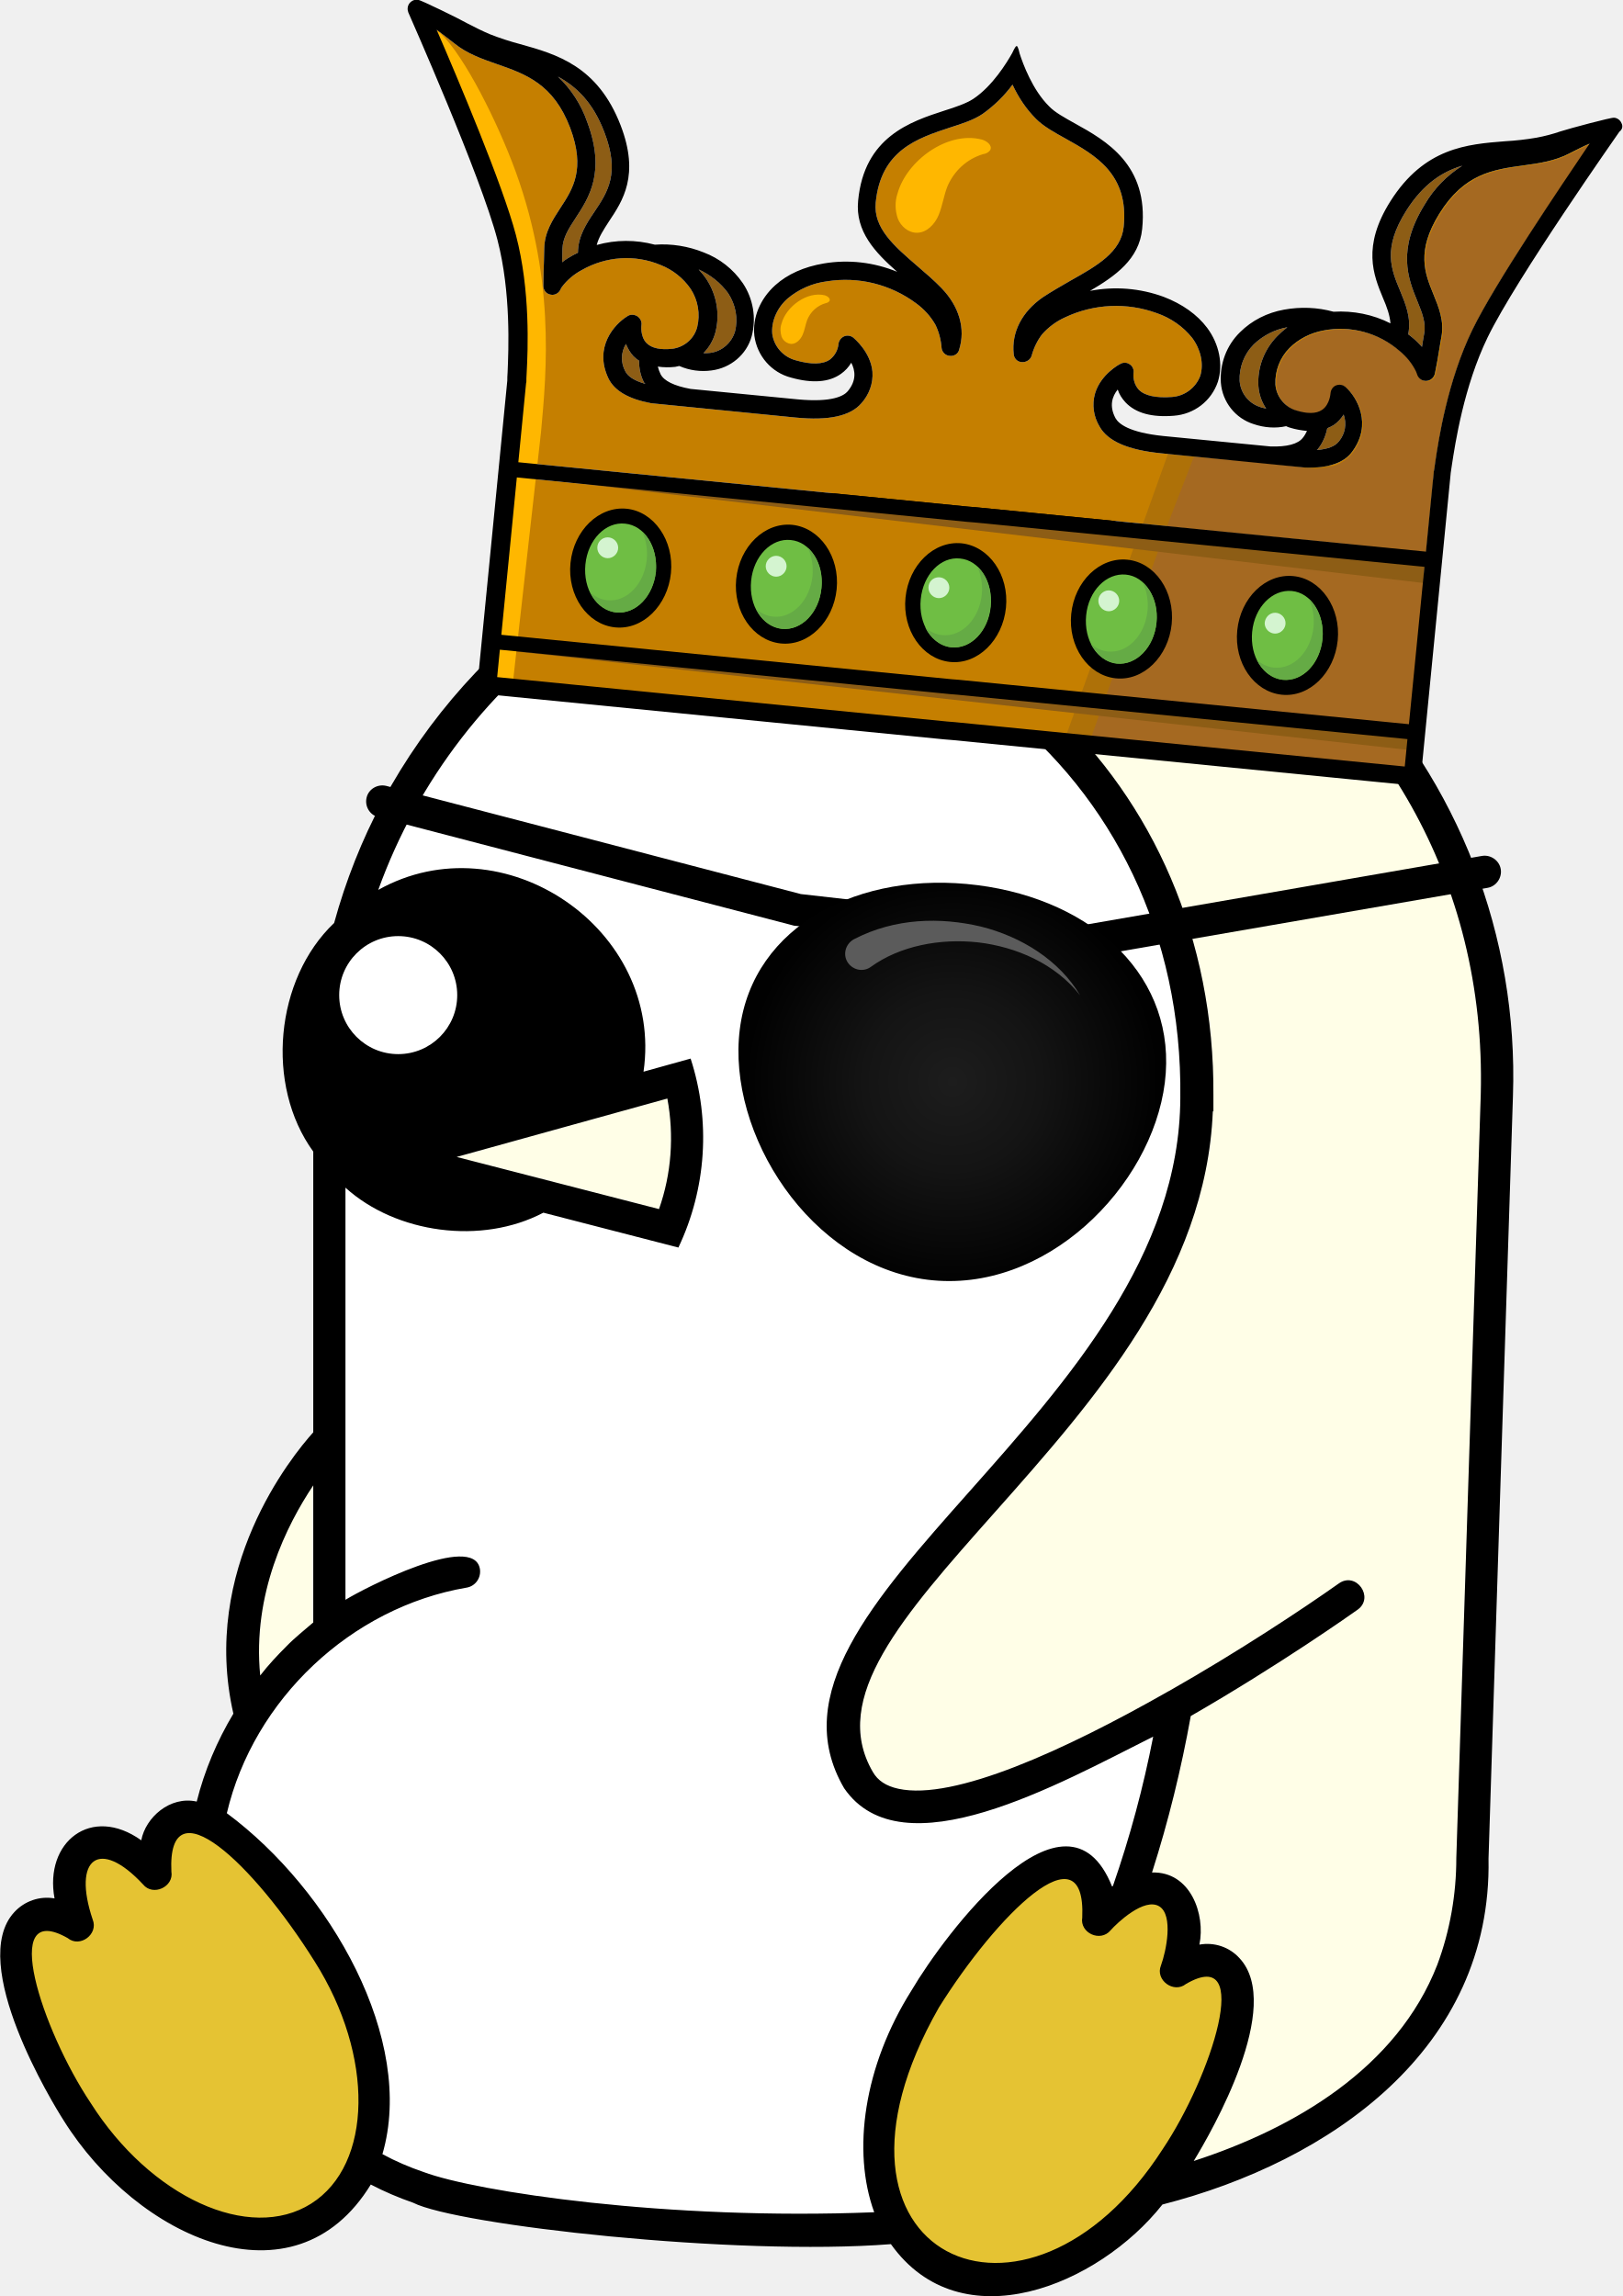
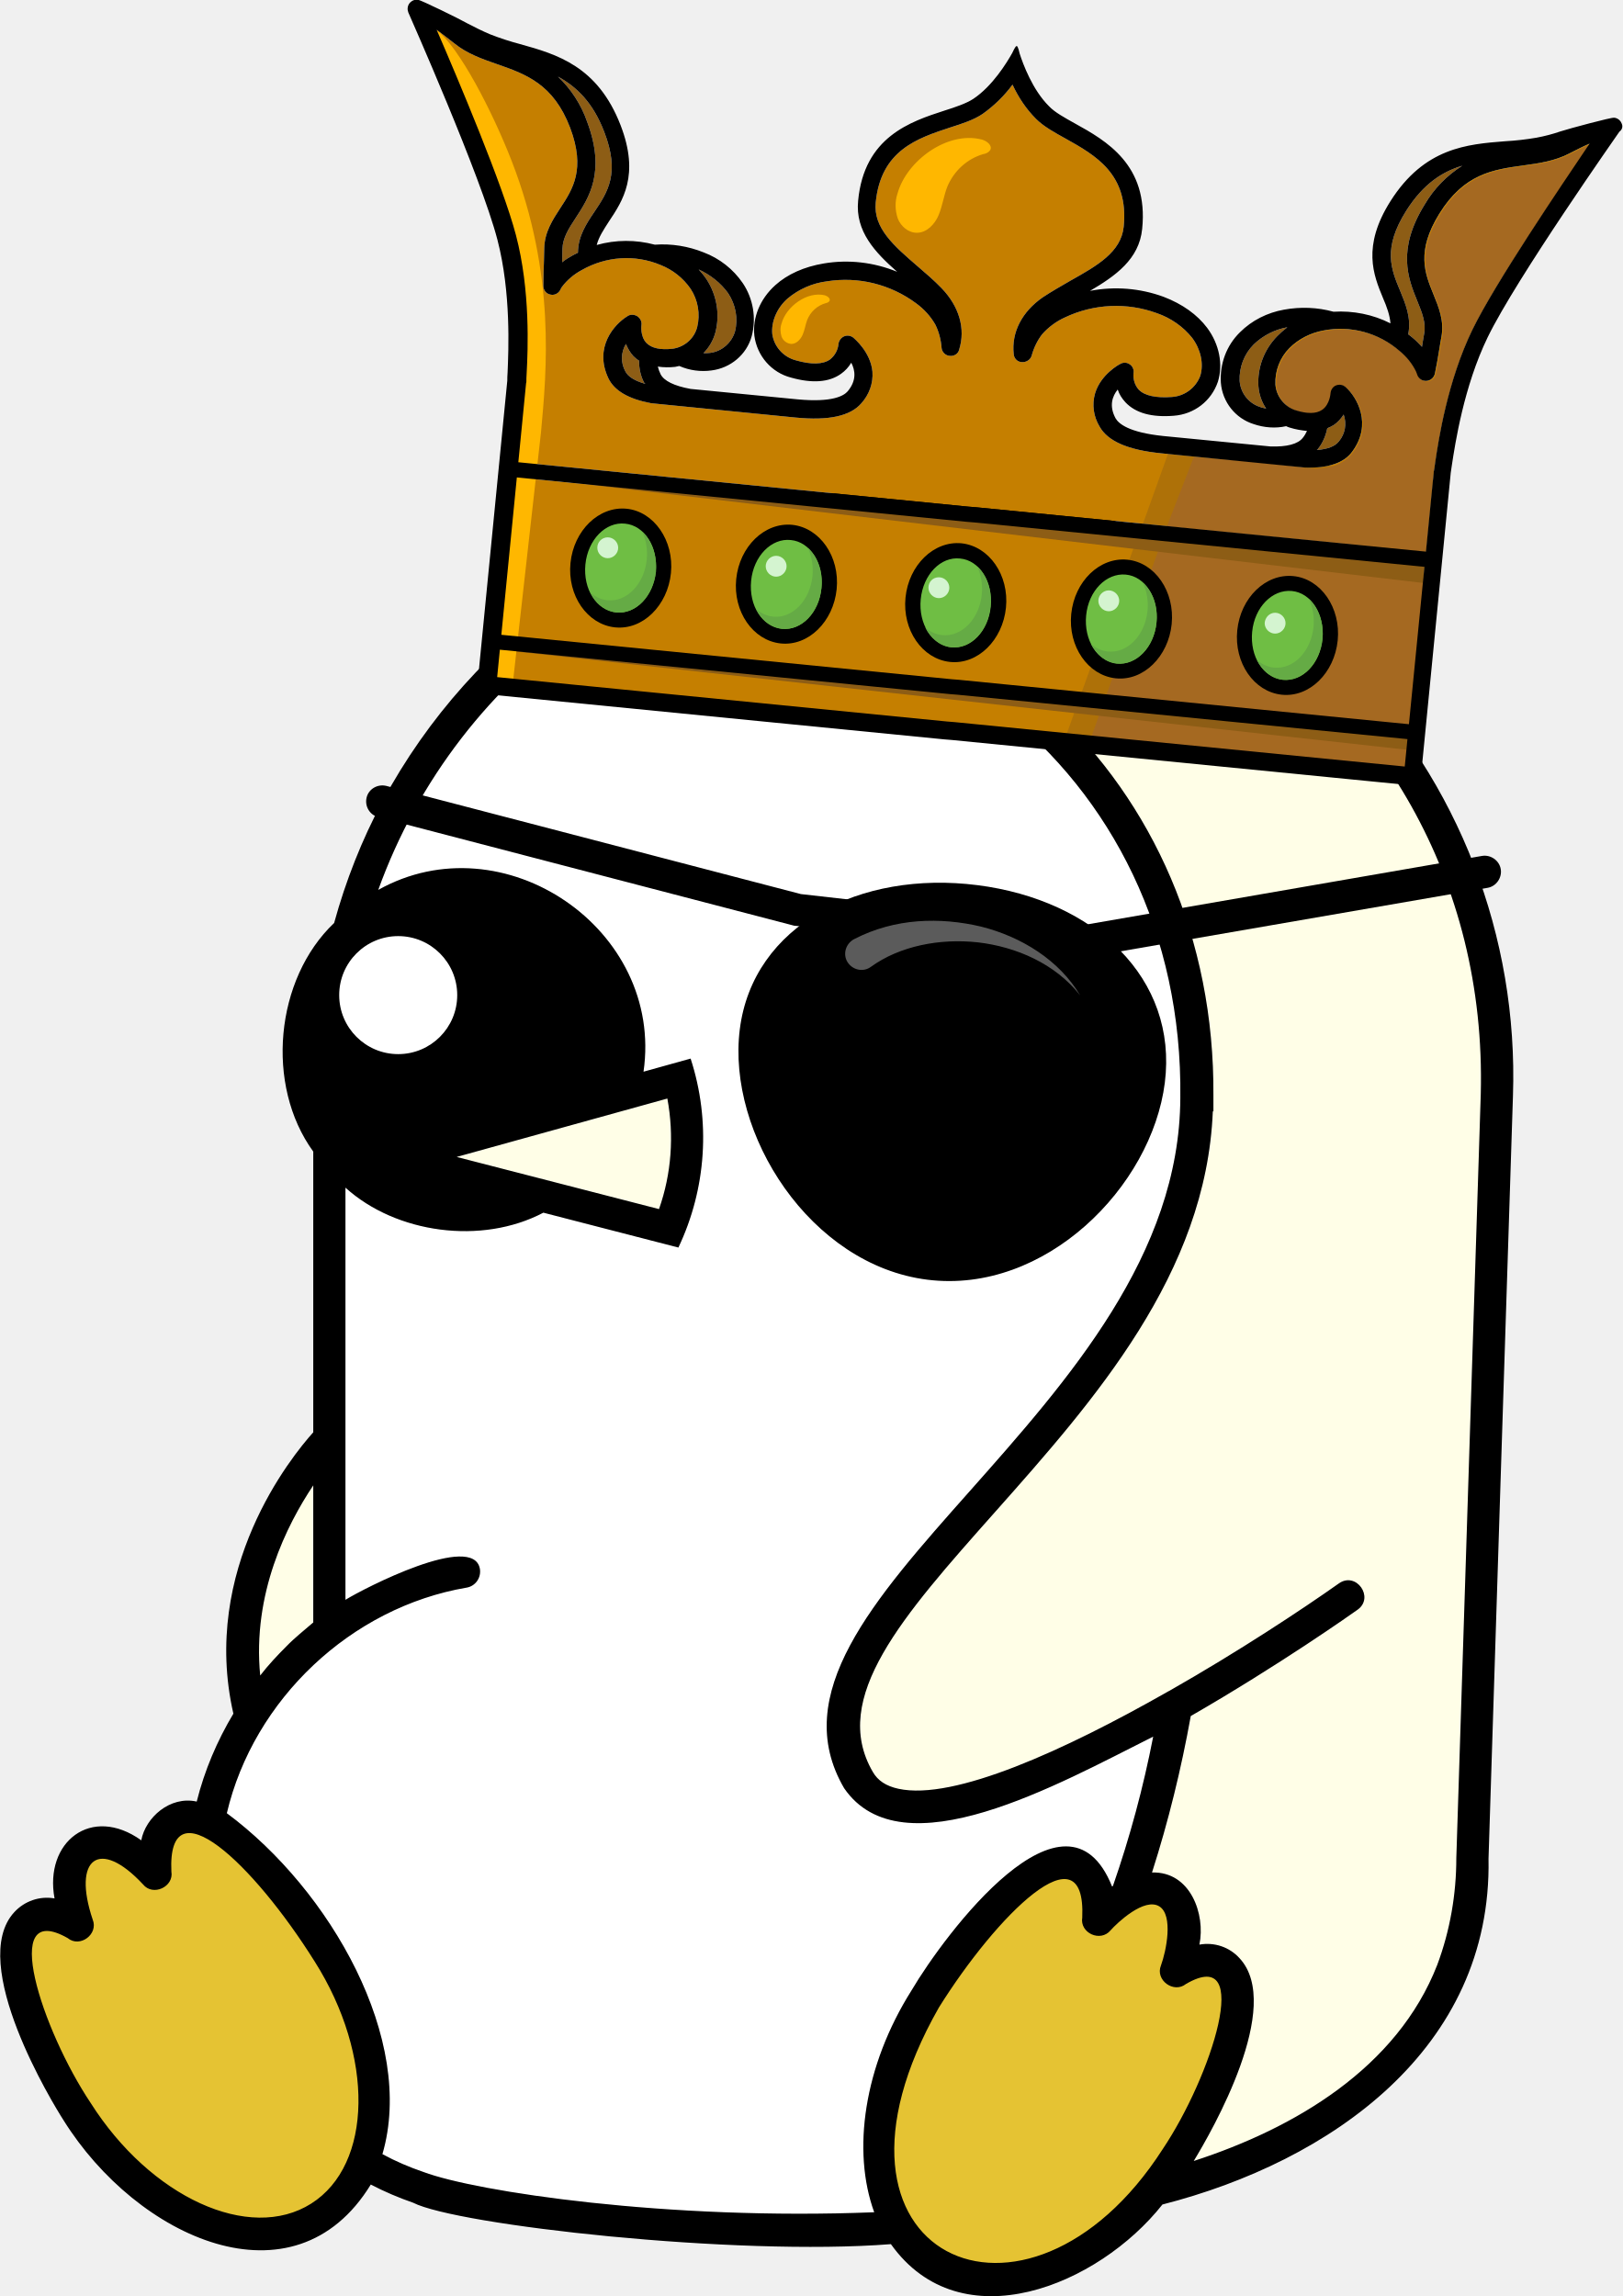
<svg xmlns="http://www.w3.org/2000/svg" version="1.1" id="CrownPatch" x="0px" y="0px" viewBox="0 0 544.3 770.4" style="enable-background:new 0 0 544.3 770.4;" xml:space="preserve">
  <style type="text/css">
	.penguin-st0{fill:#FFFEE7;}
	.penguin-st1{fill:#E5C333;}
	.penguin-st2{fill:#FFFFFF;}
	.penguin-st3{display:none;fill:#FFFFFF;}
	.penguin-st4{fill:#C57F00;}
	.penguin-st5{opacity:0.4;fill:#8D5D15;enable-background:new    ;}
	.penguin-st6{fill:#A56921;}
	.penguin-st7{fill:#8D5D15;}
	.penguin-st8{fill:#FFB700;}
	.penguin-st9{fill:#6FBE44;}
	.penguin-st10{fill:#65AB45;}
	.penguin-st11{fill:#D4F4D0;}
- 	.penguin-st12{fill:url(#SVGID_1_penguin);}
+ 	.penguin-st12{fill="url(#SVGID_1_penguin)";}
	.penguin-st13{fill:#5B5B5B;}
</style>
  <g id="Color_body">
    <g id="Color_body-2">
      <path class="penguin-st0" d="M496.8,367.2c-8.2,256-8.2,256.1-8.2,256.2c0,12.2-2.1,24.4-6.4,35.9c-13.5,34.6-47.8,54.8-81.7,65.8    c6.2-10.2,30.2-52,15.4-68c-3.4-3.8-8.5-5.5-13.5-4.6c2.1-10.2-3-24.6-15.9-24.2c5.5-17.2,9.8-34.7,13-52.5    c29.7-17.1,53.9-34.2,56-35.7c5.7-4.1-0.5-12.9-6.3-8.8c-12.3,8.7-33.6,22.8-56.8,36c-0.4,0.2-0.8,0.4-1.1,0.6    c-33.8,19.2-71.2,36.4-89.9,32.3c-4.1-0.9-6.9-2.7-8.6-5.7c-14.4-24.8,10-52.2,40.9-87c33.4-37.6,71-80.1,73.2-134.6h0.2    c0-0.4,0-5,0-5.2c0.8-105.9-83.4-182.5-185.4-174.3C350.1,133.4,500.6,222.2,496.8,367.2z" />
    </g>
    <g id="Color_body-3">
      <path class="penguin-st0" d="M105.1,498.4v46c-3,2.6-6.3,5.2-9,8c-3.1,3.1-6.1,6.3-8.8,9.8C84.6,534.8,96.2,511.7,105.1,498.4z" />
    </g>
    <g id="Color_body-4">
      <path class="penguin-st0" d="M153.2,388.2l70.7-19.6c2.3,12.4,1.4,25.2-2.8,37.1L153.2,388.2z" />
    </g>
  </g>
  <g id="Shape">
    <polygon class="penguin-st1" points="368.6,639 363.1,626.9 355,625.3 342.5,636.3 328,646.6 313.7,665.6 302.6,685.4 295.3,712.9    297.2,736.9 308,755.4 318.6,762.3 340.1,765 367.6,755.6 393.6,725.6 409.5,695.1 415.1,670.1 409,658.6 396.3,660.2 396.1,640.7    386.2,633.7 373.6,636.3  " />
    <polygon class="penguin-st1" points="52,628.7 40.4,619.7 31.6,618.4 24.4,625.1 24.4,636.3 21.1,643.2 8.7,645.2 5.4,650.9 5.4,663.5    25.8,708.4 43.9,730 65.5,748 87.2,749.4 107.2,743.9 121.9,725.6 125.6,695.1 118,670.1 101.5,642.4 87.3,625.1 73.9,613.4    61.1,609.8 52.5,619.2  " />
    <path class="penguin-st2" d="M293.3,742.3c-69.4,2.8-133.6-6.9-151.2-13.5c-4.7-1.6-9.4-3.6-13.8-6c11.2-38.3-17.4-88.6-52.2-114.4   c9-38.2,41.7-69.1,80.5-75.7c2.9-0.5,4.9-3.3,4.4-6.3c0,0,0,0,0,0c-2.2-12.3-38.6,6.4-45.1,10.4V398.5c17,15.4,45.7,19.3,66.4,8.4   l45.3,11.7c9.4-19.8,10.9-42.5,4.1-63.4l-15.8,4.4c6.9-47.9-47.1-84.5-89-61c13.3-36.9,37.8-68.6,70.1-90.8   c103.6-22.8,200.4,49.9,199,160.6c-0.2,52.6-37.7,94.8-70.7,132c-32.4,36.5-60.5,68.1-42.1,99.6c19.4,28.3,72-1.4,103.7-17.3   c-3.3,17-7.8,33.7-13.5,50.1c-0.1,0.1-0.2,0.1-0.3,0.2c-15.4-38.5-56.1,15.9-67.3,34.9C289.8,693.3,285.8,721.7,293.3,742.3z" />
    <circle class="penguin-st3" cx="288" cy="328.1" r="19.1" />
    <path d="M362.7,321.5l-96.3-10.9l-139.5-36.4c-2.9-0.8-4.6-3.7-3.9-6.6s3.7-4.6,6.6-3.9L268.7,300l93.6,10.6l134.9-23.4   c2.9-0.5,5.8,1.5,6.3,4.4c0.5,2.9-1.5,5.8-4.4,6.3l0,0L362.7,321.5z" />
    <path d="M452.1,224.2c-65.9-70-182.3-79.8-260.8-25.6c-26.3,18-47.9,42.2-63,70.3c-6.9,12.9-12.3,26.6-16.2,40.8   c-19.8,18.8-23.2,54.4-7,76.7v94.2c-7.3,8.1-37.9,45.9-26.8,94.4c-5.5,9.2-9.7,19.1-12.3,29.5c-9-2-17.2,5.4-18.6,13   c-16.8-12-32.6,0.6-29.1,19.5c-5-0.9-10.1,0.9-13.5,4.6c-15.9,17.2,13.1,64.5,16.5,69.8c24.7,39.6,77.4,63.6,103.1,21.6   c4.6,2.4,9.3,4.4,14.2,6.1c14.7,7.5,108,18,160.3,13.9c23.5,33,69.6,13.9,91.1-13.3c56.3-14.4,110.6-52.2,109.4-116   c0-1.5,8.2-256,8.2-256C509.4,314.2,489.4,262.4,452.1,224.2z M153.2,388.2l70.7-19.6c2.3,12.4,1.4,25.2-2.8,37.1L153.2,388.2z    M105.1,498.4v46c-3,2.6-6.3,5.2-9,8c-3.1,3.1-6.1,6.3-8.8,9.8C84.6,534.8,96.2,511.7,105.1,498.4z M104.4,739.4   c-20.7,13.1-53.9-2.1-74-33.8c-16.3-24.4-30.8-68.4-7.7-55.3c4.1,3.4,10.4-1.3,8.4-6.2c-6.9-20.5,2.2-27.6,16.9-11.8   c3.3,4.1,10.4,0.8,9.5-4.3c-1.4-30,27.5-2.7,48.1,30.2C125.6,689.8,125.1,726.3,104.4,739.4L104.4,739.4z M293.3,742.3   c-69.4,2.8-133.6-6.9-151.2-13.5c-4.7-1.6-9.4-3.6-13.8-6c11.2-38.3-17.4-88.6-52.2-114.4c9-38.2,41.7-69.1,80.5-75.7   c2.9-0.5,4.9-3.3,4.4-6.3c0,0,0,0,0,0c-2.2-12.3-38.6,6.4-45.1,10.4V398.5c17,15.4,45.7,19.3,66.4,8.4l45.3,11.7   c9.4-19.8,10.9-42.5,4.1-63.4l-15.8,4.4c6.9-47.9-47.1-84.5-89-61c13.3-36.9,37.8-68.6,70.1-90.8c103.6-22.8,200.4,49.9,199,160.6   c-0.2,52.6-37.7,94.8-70.7,132c-32.4,36.5-60.5,68.1-42.1,99.6c19.4,28.3,72-1.4,103.7-17.3c-3.3,17-7.8,33.7-13.5,50.1   c-0.1,0.1-0.2,0.1-0.3,0.2c-15.4-38.5-56.1,15.9-67.3,34.9C289.8,693.3,285.8,721.7,293.3,742.3L293.3,742.3z M390.1,721.1   c-45.6,71-122.7,36.1-75.1-47.5c19.3-30.9,49.4-61,48.1-30.2c-0.9,5.2,6.1,8.4,9.5,4.3c2.2-2.5,11.4-11.2,16.4-8   c4.7,3,2.3,14.9,0.5,19.8c-2,4.9,4.3,9.5,8.4,6.2C420.8,652.4,406.4,696.8,390.1,721.1L390.1,721.1z M496.8,367.2   c-8.2,256-8.2,256.1-8.2,256.2c0,12.2-2.1,24.4-6.4,35.9c-13.5,34.6-47.8,54.8-81.7,65.8c6.2-10.2,30.2-52,15.4-68   c-3.4-3.8-8.5-5.5-13.5-4.6c2.1-10.2-3-24.6-15.9-24.2c5.5-17.2,9.8-34.7,13-52.5c29.7-17.1,53.9-34.2,56-35.7   c5.7-4.1-0.5-12.9-6.3-8.8c-12.3,8.7-33.6,22.8-56.8,36c-0.4,0.2-0.8,0.4-1.1,0.6c-33.8,19.2-71.2,36.4-89.9,32.3   c-4.1-0.9-6.9-2.7-8.6-5.7c-14.4-24.8,10-52.2,40.9-87c33.4-37.6,71-80.1,73.2-134.6h0.2c0-0.4,0-5,0-5.2   c0.8-105.9-83.4-182.5-185.4-174.3C350.1,133.4,500.6,222.2,496.8,367.2z" />
    <circle class="penguin-st2" cx="133.6" cy="333.9" r="19.8" />
    <g id="Layer_2_1_">
      <path class="penguin-st4" d="M494,110.6c-8.4,17.3-11.4,37.1-12.5,44.6c-0.2,1.3-0.3,2.3-0.4,2.7c-0.1,0.2-0.1,0.5-0.1,0.7l-2.6,26.5    l-151-14.9l-2.5-0.2l-151-14.9l2.6-26.5c0.1-0.2,0.1-0.5,0.1-0.7c0-0.5,0-1.4,0.1-2.8c0.4-7.6,1.3-27.6-3.6-46.2    c-4.4-16.8-19.5-52.5-26.6-68.9c1.6,1.2,3.6,2.7,6,4.6c4.2,3.4,9.3,5.2,14.2,6.9c9.8,3.4,19,6.7,24.6,21.4    c5.2,13.9,0.9,20.5-3.3,26.9c-2.6,4-5.3,8.1-5.4,13.5c0,1.3-0.1,2.7-0.1,4.2c-0.1,2.6-0.2,5.5-0.2,8.4c0,1.4,0.9,2.6,2.2,2.9    c1.3,0.4,2.7-0.2,3.4-1.4l0.3-0.6c0.1-0.2,0.2-0.3,0.3-0.5c1.8-2.4,4.1-4.3,6.7-5.7c8.1-4.6,17.8-5.3,26.4-1.7    c4.1,1.6,7.6,4.4,10.1,8c2.5,3.8,3.3,8.5,2.2,12.9c-1,3.8-4.2,6.6-8.1,7.2c-4.3,0.5-7.2-0.2-8.9-1.9c-2.2-2.3-1.7-6-1.7-6    c0.2-1.2-0.4-2.3-1.4-3c-1-0.6-2.3-0.7-3.3,0c-4.4,2.7-11.3,10.4-6.4,20.8c2,4.2,6.8,7,14.4,8.4l48.4,4.8    c11.2,1.1,18.4-0.5,22.1-4.8c2.6-2.9,4-6.7,3.7-10.6c-0.6-6.6-6.1-11.1-6.4-11.4c-0.9-0.7-2.1-0.9-3.2-0.4c-1,0.5-1.7,1.5-1.8,2.6    c-0.2,2-1.2,3.8-2.8,5.1c-2.4,1.7-6.3,1.8-11.5,0.3c-4.2-1.1-7.3-4.6-7.9-8.8c-0.4-4.1,1.5-8.7,5.1-11.9c3.8-3.2,8.4-5.2,13.2-5.8    c10.6-1.7,21.4,1,30,7.4c2.6,1.9,4.8,4.3,6.4,7.1c1.2,2.4,1.9,5.1,2.1,7.8c0.1,1.4,1.3,2.6,2.7,2.7c1.5,0.2,2.9-0.7,3.2-2.1    c2.2-7,0-14.5-5.9-20.6c-2.5-2.6-5.3-5-8.1-7.4c-8-6.9-14.8-12.8-14-21.3c1.7-17.6,14-21.6,24.9-25.2c4.1-1.3,8.1-2.6,11-4.6    c3.8-2.7,7.2-6,10-9.8c2,4.3,4.6,8.2,7.9,11.5c2.5,2.5,6.1,4.5,9.9,6.6c10,5.6,21.3,11.9,19.5,29.6c-0.9,8.5-8.8,13-17.9,18.1    c-3.1,1.8-6.3,3.6-9.3,5.6c-6.9,4.8-10.5,11.7-9.7,19c0.1,1.5,1.3,2.7,2.8,2.7c1.4,0.1,2.8-0.8,3.2-2.1c0.7-2.6,1.9-5.1,3.5-7.2    c2.1-2.4,4.8-4.4,7.7-5.7c9.7-4.6,20.8-5.1,30.9-1.4c4.6,1.6,8.8,4.5,11.8,8.3c2.9,3.9,3.9,8.7,2.7,12.7c-1.5,4-5.2,6.8-9.5,7.1    c-5.3,0.4-9.2-0.4-11.2-2.5c-1.3-1.5-1.9-3.5-1.7-5.5c0.2-1.1-0.3-2.3-1.2-2.9c-0.9-0.7-2.2-0.8-3.2-0.2c-0.3,0.1-6.6,3.5-8.5,9.9    c-1.1,3.8-0.5,7.8,1.5,11.1c2.7,4.9,9.5,7.9,20.7,9l48.4,4.8c7.7,0.2,13-1.6,15.7-5.4c6.8-9.2,1.6-18.2-2.2-21.6    c-0.9-0.8-2.1-1-3.2-0.6c-1.1,0.4-1.8,1.5-1.9,2.6c0,0-0.2,3.8-2.8,5.6c-2,1.4-5.1,1.4-9.1,0.1c-3.7-1.3-6.3-4.7-6.6-8.6    c-0.2-4.5,1.5-9,4.7-12.2c3.1-3.1,7.1-5.1,11.4-5.9c9.1-1.8,18.6,0.8,25.6,6.9c2.3,1.9,4.2,4.2,5.5,6.9c0.1,0.2,0.1,0.4,0.2,0.5    l0.2,0.6c0.5,1.3,1.7,2.1,3.1,2c1.4-0.1,2.5-1.1,2.8-2.4c0.6-2.9,1.1-5.7,1.5-8.3c0.2-1.5,0.5-2.8,0.7-4.1c1-5.3-0.9-9.9-2.7-14.3    c-2.9-7.1-5.8-14.4,2-27c8.3-13.4,18-14.8,28.3-16.2c5.2-0.7,10.5-1.5,15.3-4c2.7-1.4,4.9-2.5,6.8-3.3    C523.4,62.9,501.6,95,494,110.6z" />
      <polygon class="penguin-st4" points="326.9,175.3 324.4,175.1 173.4,160.2 171.9,175.2 168.2,213 166.7,228 317.7,242.9 320.2,243.1     471.2,258 472.7,243 476.4,205.2 477.9,190.2   " />
      <polygon class="penguin-st5" points="356.7,249.5 382.2,178.6 479,188.6 475.8,258.2   " />
      <polygon class="penguin-st6" points="365,250.4 390.5,179.5 481.5,194.6 475.8,258.2   " />
      <polygon class="penguin-st7" points="474.1,251.8 165.8,217.8 474.8,244.6   " />
      <polygon class="penguin-st7" points="477.4,195.6 167.6,159.1 478.4,184.8   " />
      <path class="penguin-st7" d="M471.8,70.7c5.7-9,12.1-13.1,18.8-15.1c-5.2,3.3-9.5,7.7-12.6,13c-9.4,15.2-5.6,24.8-2.5,32.4    c1.6,3.9,3,7.4,2.3,11c-0.2,1.3-0.5,2.7-0.7,4.2c0,0.1,0,0.1,0,0.2c-1-1.1-2.1-2.2-3.2-3.1c-0.4-0.4-0.9-0.7-1.4-1.1    c0-0.1,0-0.2,0-0.2c1-5.4-0.9-9.9-2.7-14.3C466.7,90.3,463.8,83.4,471.8,70.7z" />
      <path class="penguin-st7" d="M428.5,112.8c-4.4,4.5-6.7,10.6-6.3,16.8c0.2,2.7,1.1,5.3,2.6,7.5c-0.7-0.2-1.5-0.3-2.2-0.6    c-3.8-1.3-6.4-4.7-6.7-8.7c-0.2-4.5,1.5-9,4.7-12.2l0,0c3.1-3,7-5,11.3-5.8C430.6,110.8,429.5,111.8,428.5,112.8z" />
      <path class="penguin-st7" d="M244.3,98.4L244.3,98.4c2.5,3.8,3.4,8.4,2.3,12.8c-1.1,3.8-4.4,6.7-8.3,7.2c-0.7,0.1-1.5,0.1-2.3,0.1    c1.9-1.9,3.3-4.3,4-6.9c1.6-6.1,0.5-12.5-2.9-17.8c-0.8-1.2-1.7-2.3-2.7-3.4C238.3,92.2,241.8,94.9,244.3,98.4z" />
      <path class="penguin-st7" d="M202.7,44.2c5.4,13.9,1.2,20.2-3.3,26.9c-2.7,4-5.4,8.1-5.5,13.5v0.2c-0.5,0.3-1.1,0.5-1.6,0.8    c-1.3,0.7-2.6,1.5-3.7,2.4v-0.2c0-1.5,0.1-2.9,0.1-4.3c0.1-3.7,2.1-6.8,4.4-10.3c4.5-6.9,10.2-15.5,3.9-32.3    c-2-5.8-5.4-11-9.8-15.2C193.4,29.1,198.9,34.3,202.7,44.2z" />
      <path class="penguin-st7" d="M216.5,128.8c-3.5-1-5.8-2.4-6.7-4.2c-1.6-2.9-1.5-6.4,0.2-9.2c0.6,1.5,1.4,2.9,2.5,4.1    c0.6,0.6,1.2,1.1,1.9,1.5c0,2.6,0.5,5.1,1.7,7.4C216.3,128.5,216.4,128.7,216.5,128.8z" />
      <path class="penguin-st7" d="M441.8,151c0.1-0.1,0.3-0.3,0.4-0.4c1.6-2,2.6-4.4,3.1-6.9c0.8-0.3,1.5-0.7,2.2-1.1c1.3-0.9,2.4-2.1,3.3-3.5    c1.1,3.1,0.5,6.5-1.6,9C447.9,149.8,445.4,150.7,441.8,151z" />
      <path class="penguin-st8" d="M146.5,10.1c7.5,5.7,18.6,27,25.2,44c14.8,38.1,11.7,70.4,9.8,91l-9.6,85.5l-7.4-3.5l9.4-122.9    c0.3-7.7-0.8-15.4-3.3-22.7l-11.9-35.2L146.5,10.1z" />
      <polygon class="penguin-st5" points="382,179.8 393.2,148.5 482.6,161.6 479,188.6   " />
      <path class="penguin-st9" d="M262.1,213.4c-7.9-0.8-13.5-9.2-12.6-18.8s8.1-16.8,16-16s13.5,9.2,12.6,18.8S270,214.2,262.1,213.4z" />
      <path d="M265.3,181.2c6.5,0.6,11.1,7.8,10.3,16.1s-6.7,14.4-13.3,13.7s-11.1-7.8-10.3-16.1S258.8,180.5,265.3,181.2 M265.8,176.1    c-9.3-0.9-17.7,7.3-18.8,18.2s5.6,20.6,14.9,21.6s17.7-7.3,18.8-18.2S275.1,177.1,265.8,176.1z" />
      <path class="penguin-st10" d="M271,183.8c1.4,2.9,1.9,6.2,1.6,9.4c-0.8,8.2-6.7,14.4-13.2,13.7c-2.1-0.2-4.1-1.1-5.7-2.6    c1.8,3.7,5,6.3,8.7,6.7c6.5,0.6,12.4-5.5,13.2-13.7C276.2,191.7,274.3,186.7,271,183.8z" />
      <path class="penguin-st9" d="M374.5,225.1c-7.9-0.8-13.5-9.2-12.6-18.8s8.1-16.8,16-16s13.5,9.2,12.6,18.8S382.4,225.9,374.5,225.1z" />
      <path d="M377.7,192.8c6.5,0.6,11.1,7.8,10.3,16.1s-6.7,14.4-13.3,13.7s-11.1-7.8-10.3-16.1S371.2,192.2,377.7,192.8 M378.2,187.8    c-9.3-0.9-17.7,7.3-18.8,18.2s5.6,20.6,14.9,21.6s17.7-7.3,18.8-18.2S387.5,188.7,378.2,187.8z" />
      <path class="penguin-st10" d="M383.4,195.5c1.4,2.9,1.9,6.2,1.6,9.4c-0.8,8.2-6.7,14.4-13.3,13.7c-2.1-0.2-4.1-1.1-5.7-2.6    c1.8,3.7,5,6.3,8.7,6.7c6.5,0.6,12.4-5.5,13.3-13.7C388.6,203.4,386.7,198.4,383.4,195.5z" />
      <path class="penguin-st9" d="M430.2,230.6c-7.9-0.8-13.5-9.2-12.6-18.8s8.1-16.8,16-16s13.5,9.2,12.6,18.8S438.1,231.4,430.2,230.6z" />
      <path d="M433.4,198.3c6.5,0.6,11.1,7.8,10.3,16.1s-6.7,14.4-13.3,13.7s-11.1-7.8-10.3-16.1S426.9,197.7,433.4,198.3 M433.9,193.3    c-9.3-0.9-17.7,7.3-18.8,18.2s5.6,20.6,14.9,21.6s17.7-7.3,18.8-18.2S443.2,194.2,433.9,193.3L433.9,193.3z" />
      <path class="penguin-st10" d="M439.1,200.9c1.4,2.9,1.9,6.2,1.6,9.4c-0.8,8.2-6.7,14.4-13.3,13.7c-2.1-0.2-4.1-1.1-5.7-2.6    c1.8,3.7,5,6.3,8.7,6.7c6.5,0.6,12.4-5.5,13.3-13.7C444.2,208.9,442.3,203.9,439.1,200.9z" />
      <path class="penguin-st9" d="M206.5,207.9c-7.9-0.8-13.5-9.2-12.6-18.8s8.1-16.8,16-16s13.5,9.2,12.6,18.8S214.4,208.7,206.5,207.9z" />
      <path d="M209.7,175.7c6.5,0.6,11.1,7.8,10.3,16.1s-6.7,14.4-13.3,13.7s-11.1-7.8-10.3-16.1S203.2,175,209.7,175.7 M210.2,170.7    c-9.3-0.9-17.7,7.3-18.8,18.2s5.6,20.6,14.9,21.6s17.7-7.3,18.8-18.2S219.4,171.6,210.2,170.7L210.2,170.7z" />
      <path class="penguin-st10" d="M215.4,178.3c1.4,2.9,1.9,6.2,1.6,9.4c-0.8,8.2-6.7,14.4-13.2,13.7c-2.1-0.2-4.1-1.1-5.7-2.6    c1.8,3.7,5,6.3,8.7,6.7c6.5,0.6,12.4-5.5,13.3-13.7C220.5,186.2,218.6,181.2,215.4,178.3z" />
      <path class="penguin-st9" d="M318.9,219.6c-7.9-0.8-13.5-9.2-12.6-18.8s8.1-16.8,16-16s13.5,9.2,12.6,18.8S326.8,220.4,318.9,219.6z" />
      <path d="M322.1,187.4c6.5,0.6,11.1,7.8,10.3,16.1s-6.7,14.4-13.2,13.7s-11.1-7.8-10.3-16.1S315.6,186.7,322.1,187.4 M322.6,182.3    c-9.3-0.9-17.7,7.3-18.8,18.2s5.6,20.6,14.9,21.6s17.7-7.3,18.8-18.2S331.9,183.3,322.6,182.3L322.6,182.3z" />
      <path class="penguin-st10" d="M327.8,190c1.4,2.9,1.9,6.2,1.6,9.4c-0.8,8.2-6.7,14.4-13.3,13.7c-2.1-0.2-4.1-1.1-5.7-2.6    c1.8,3.7,5,6.3,8.7,6.7c6.5,0.6,12.4-5.5,13.2-13.7C332.9,197.9,331,192.9,327.8,190z" />
      <path class="penguin-st11" d="M203.9,180.3L203.9,180.3c1.9,0,3.5,1.6,3.5,3.5v0l0,0c0,1.9-1.6,3.5-3.5,3.5h0l0,0c-1.9,0-3.5-1.6-3.5-3.5    c0,0,0,0,0,0l0,0C200.4,181.8,202,180.3,203.9,180.3C203.9,180.3,203.9,180.3,203.9,180.3z" />
      <path class="penguin-st11" d="M260.4,186.5L260.4,186.5c1.9,0,3.5,1.6,3.5,3.5c0,0,0,0,0,0l0,0c0,1.9-1.6,3.5-3.5,3.5c0,0,0,0,0,0l0,0    c-1.9,0-3.5-1.6-3.5-3.5v0l0,0C256.9,188.1,258.5,186.5,260.4,186.5L260.4,186.5z" />
      <path class="penguin-st11" d="M315,193.7L315,193.7c1.9,0,3.5,1.6,3.5,3.5c0,0,0,0,0,0l0,0c0,1.9-1.6,3.5-3.5,3.5h0l0,0    c-1.9,0-3.5-1.6-3.5-3.5l0,0l0,0C311.5,195.2,313,193.7,315,193.7L315,193.7z" />
      <path class="penguin-st11" d="M372,198.1L372,198.1c1.9,0,3.5,1.6,3.5,3.5v0c0,1.9-1.6,3.5-3.5,3.5l0,0c-1.9,0-3.5-1.6-3.5-3.5v0    C368.5,199.7,370.1,198.1,372,198.1z" />
      <path class="penguin-st11" d="M427.8,205.6L427.8,205.6c1.9,0,3.5,1.6,3.5,3.5v0c0,1.9-1.6,3.5-3.5,3.5l0,0c-1.9,0-3.5-1.6-3.5-3.5v0    C424.4,207.2,425.9,205.6,427.8,205.6z" />
      <path class="penguin-st8" d="M262.2,108.6c-0.5,1.4-0.4,2.9,0,4.3c0.5,1.4,1.8,2.4,3.3,2.5c1.7,0,3.1-1.5,3.8-3.1s0.9-3.3,1.5-4.9    c1.1-2.8,3.4-4.9,6.3-5.7c0.5-0.1,0.9-0.3,1.2-0.7c0.4-0.8-0.6-1.6-1.5-1.9C270.8,97.6,263.7,102.9,262.2,108.6z" />
      <path class="penguin-st8" d="M301.1,65c-0.9,2.7-0.8,5.6,0.1,8.3c1,2.6,3.5,4.8,6.4,4.8c3.3,0,6-2.8,7.3-5.9s1.7-6.4,2.9-9.5    c2.2-5.3,6.6-9.4,12.1-11c0.9-0.1,1.8-0.6,2.3-1.3c0.9-1.6-1.2-3.2-2.9-3.6C317.8,43.9,304.1,54,301.1,65z" />
      <path class="penguin-st6" d="M400.5,153.4c0,0,20.7,1.2,37.8,3.7h0.1c1.3,0.2,10.6,1.3,15.6-5.4c6.8-9.2,1.6-18.2-2.2-21.6    c-0.9-0.8-2.1-1-3.2-0.6c-1.1,0.4-1.8,1.5-1.9,2.6c0,0-0.2,3.8-2.8,5.6c-2,1.4-5.1,1.4-9.1,0.1c-3.7-1.3-6.3-4.7-6.6-8.6    c-0.2-4.5,1.5-9,4.7-12.2c3.1-3.1,7.1-5.1,11.4-5.9c9.1-1.8,18.6,0.8,25.6,6.9c2.3,1.9,4.2,4.2,5.5,6.9c0.1,0.2,0.1,0.4,0.2,0.5    l0.2,0.6c0.5,1.3,1.7,2.1,3.1,2c1.4-0.1,2.5-1.1,2.8-2.4c0.6-2.9,1.1-5.7,1.5-8.3c0.2-1.5,0.5-2.8,0.7-4.1c1-5.3-0.9-9.9-2.7-14.3    c-2.9-7.1-5.8-14.4,2-27c8.3-13.4,18-14.8,28.3-16.2c5.2-0.7,10.5-1.5,15.3-4c2.7-1.4,4.9-2.5,6.8-3.3    C523.5,62.9,501.6,95,494,110.6c-8.4,17.3-11.4,37.1-12.5,44.6c-0.2,1.3-0.4,2.3-0.4,2.7c-0.1,0.2-0.1,0.5-0.1,0.7l-2.6,26.5    l-86.9-8.5L400.5,153.4z" />
      <path d="M544,41.3c-0.4-1-1.4-1.7-2.4-1.8h-0.1c-1.1-0.1-14.9,3.6-18,4.6c-2.6,0.9-5.3,1.6-8,2.1c-3.5,0.6-7,1-10.6,1.2    c-12.6,1-27,2.1-38.4,20.1c-9.6,15.2-5.7,24.8-2.5,32.5c1.3,3,2.3,5.8,2.5,8.5c-5.9-3-12.5-4.3-19.1-3.9    c-5.4-1.5-11.1-1.7-16.6-0.7c-5.6,1-10.8,3.6-14.8,7.6c-4.5,4.4-6.8,10.6-6.4,16.9c0.5,6.5,4.9,12,11,13.9    c3.5,1.2,7.3,1.5,10.9,0.7c0.4,0.2,0.9,0.4,1.3,0.5c1.9,0.6,3.8,0.9,5.7,1.1c-0.4,0.8-0.8,1.6-1.4,2.3c-1.6,2.1-5.4,3.1-10.9,2.9    l-35.9-3.5c-11.7-1.2-15-4.2-16-5.9c-2.3-4.2-1.1-7.5,0.7-9.7c0.5,1.6,1.4,3,2.6,4.3c3.4,3.6,8.8,5.1,16.2,4.5    c6.8-0.5,12.6-4.9,14.8-11.4c1.8-5.8,0.5-12.6-3.6-18.1c-3.3-4.4-8.3-8-14.6-10.4c-7.9-2.9-16.4-3.6-24.7-2    c8.5-5,16.5-10.6,17.5-20.8c2.2-21.5-12.1-29.6-22.6-35.4c-3.4-1.9-6.7-3.7-8.6-5.7c-5.6-5.5-8.8-14.3-9.9-17.7c0,0-0.6-2.8-1-2.5    c-0.3-0.4-1.5,2.3-1.5,2.3c-1.8,3.2-6.6,11.1-13.1,15.4c-2.3,1.5-5.8,2.7-9.6,3.9c-11.4,3.7-27,8.8-29,30.3    c-1,10.2,5.7,17.3,13.1,23.8c-7.8-3.2-16.3-4.2-24.6-2.8c-6.6,1.1-12.2,3.6-16.3,7.3c-5.1,4.6-7.7,10.9-7,17    c0.9,6.7,5.7,12.3,12.3,14c7.1,2,12.8,1.6,16.8-1.3c1.4-1,2.5-2.2,3.4-3.7c1.3,2.5,1.9,5.9-1.2,9.6c-1.3,1.5-5.1,3.8-16.8,2.7    l-35.9-3.5c-5.5-1-9-2.7-10.1-5c-0.4-0.8-0.7-1.7-0.9-2.5c1.9,0.3,3.9,0.3,5.8,0.1c0.5-0.1,0.9-0.2,1.4-0.3    c3.4,1.5,7.2,2,10.8,1.5c6.4-0.8,11.8-5.3,13.5-11.5c1.6-6.1,0.5-12.6-3-17.8c-3.2-4.7-7.8-8.3-13.1-10.3    c-5.2-2.1-10.8-3-16.4-2.6c-6.4-1.7-13.1-1.7-19.5,0.1c0.7-2.7,2.3-5.1,4.1-7.9c4.6-6.9,10.4-15.5,3.9-32.3    c-7.7-19.9-21.5-23.8-33.7-27.2c-3.4-0.9-6.8-2-10.1-3.3c-2.6-1.1-5-2.3-7.5-3.6c-2.8-1.6-15.7-7.9-16.7-8h-0.1    c-1.1-0.1-2.1,0.4-2.8,1.3c-0.6,0.9-0.7,2-0.3,3c0.2,0.5,24.4,55,29.9,76.3c4.6,17.7,3.7,37.1,3.4,44.4c-0.1,1.2-0.1,2.1-0.1,2.7    v0.1l-10,101.9c-0.2,1.7,1.1,3.1,2.7,3.3l154,15.2l2.5,0.2l154,15.2c1.7,0.2,3.2-1,3.3-2.7l0,0l10-101.9v-0.1    c0.1-0.6,0.2-1.5,0.4-2.7c1.1-7.2,4-26.4,12-42.9c9.6-19.8,43.9-68.5,44.2-69C544.4,43.4,544.5,42.2,544,41.3z M471.8,70.7    c5.7-9,12.1-13.1,18.8-15.1c-5.2,3.3-9.5,7.7-12.6,13c-9.4,15.2-5.6,24.8-2.5,32.4c1.6,3.9,3,7.4,2.3,11c-0.2,1.3-0.5,2.7-0.7,4.2    c0,0.1,0,0.1,0,0.2c-1-1.1-2.1-2.2-3.2-3.1c-0.4-0.4-0.9-0.7-1.4-1.1c0-0.1,0-0.2,0-0.2c1-5.4-0.9-9.9-2.7-14.3    C466.7,90.3,463.8,83.4,471.8,70.7L471.8,70.7z M428.5,112.8c-4.4,4.5-6.7,10.6-6.3,16.8c0.2,2.7,1.1,5.3,2.6,7.5    c-0.7-0.2-1.5-0.3-2.2-0.6c-3.8-1.3-6.4-4.7-6.7-8.7c-0.2-4.5,1.5-9,4.7-12.2l0,0c3.1-3,7-5,11.3-5.8    C430.6,110.8,429.5,111.8,428.5,112.8z M244.3,98.4L244.3,98.4c2.5,3.8,3.4,8.4,2.3,12.8c-1.1,3.8-4.4,6.7-8.3,7.2    c-0.7,0.1-1.5,0.1-2.3,0.1c1.9-1.9,3.3-4.3,4-6.9c1.6-6.1,0.5-12.5-2.9-17.8c-0.8-1.2-1.7-2.3-2.7-3.4    C238.3,92.2,241.8,94.9,244.3,98.4z M202.7,44.2c5.4,13.9,1.2,20.2-3.3,26.9c-2.7,4-5.4,8.1-5.5,13.5v0.2    c-0.5,0.3-1.1,0.5-1.6,0.8c-1.3,0.7-2.6,1.5-3.7,2.4v-0.2c0-1.5,0.1-2.9,0.1-4.3c0.1-3.7,2.1-6.8,4.4-10.3    c4.5-6.9,10.2-15.5,3.9-32.3c-2-5.8-5.4-11-9.8-15.2C193.4,29.1,198.9,34.3,202.7,44.2L202.7,44.2z M471.3,257.2l-151-14.9    l-2.5-0.2l-151-14.9l0.9-9.2l151,14.9l2.5,0.2l151,14.9L471.3,257.2z M472.7,243l-151-14.9l-2.5-0.2l-151-14.9l5.2-52.8l151,14.9    l2.5,0.2l151,14.9L472.7,243z M494,110.6c-8.4,17.3-11.4,37.1-12.5,44.6c-0.2,1.3-0.3,2.3-0.4,2.7c-0.1,0.2-0.1,0.5-0.1,0.7    l-2.6,26.5l-151-14.9l-2.5-0.2l-151-14.9l2.6-26.5c0.1-0.2,0.1-0.5,0.1-0.7c0-0.5,0-1.4,0.1-2.8c0.4-7.6,1.3-27.6-3.6-46.2    c-4.4-16.8-19.5-52.5-26.6-68.9c1.6,1.2,3.6,2.7,6,4.6c4.2,3.4,9.3,5.2,14.2,6.9c9.8,3.4,19,6.7,24.6,21.4    c5.2,13.9,0.9,20.5-3.3,26.9c-2.6,4-5.3,8.1-5.4,13.5c0,1.3-0.1,2.7-0.1,4.2c-0.1,2.6-0.2,5.5-0.2,8.4c0,1.4,0.9,2.6,2.2,2.9    c1.3,0.4,2.7-0.2,3.4-1.4l0.3-0.6c0.1-0.2,0.2-0.3,0.3-0.5c1.8-2.4,4.1-4.3,6.7-5.7c8.1-4.6,17.8-5.3,26.4-1.7    c4.1,1.6,7.6,4.4,10.1,8c2.5,3.8,3.3,8.5,2.2,12.9c-1,3.8-4.2,6.6-8.1,7.2c-4.3,0.5-7.2-0.2-8.9-1.9c-2.2-2.3-1.7-6-1.7-6    c0.2-1.2-0.4-2.3-1.4-3c-1-0.6-2.3-0.7-3.3,0c-4.4,2.7-11.3,10.4-6.4,20.8c2,4.2,6.8,7,14.4,8.4l48.4,4.8    c11.2,1.1,18.4-0.5,22.1-4.8c2.6-2.9,4-6.7,3.7-10.6c-0.6-6.6-6.1-11.1-6.4-11.4c-0.9-0.7-2.1-0.9-3.2-0.4c-1,0.5-1.7,1.5-1.8,2.6    c-0.2,2-1.2,3.8-2.8,5.1c-2.4,1.7-6.3,1.8-11.5,0.3c-4.2-1.1-7.3-4.6-7.9-8.8c-0.4-4.1,1.5-8.7,5.1-11.9c3.8-3.2,8.4-5.2,13.2-5.8    c10.6-1.7,21.4,1,30,7.4c2.6,1.9,4.8,4.3,6.4,7.1c1.2,2.4,1.9,5.1,2.1,7.8c0.1,1.4,1.3,2.6,2.7,2.7c1.5,0.2,2.9-0.7,3.2-2.1    c2.2-7,0-14.5-5.9-20.6c-2.5-2.6-5.3-5-8.1-7.4c-8-6.9-14.8-12.8-14-21.3c1.7-17.6,14-21.6,24.9-25.2c4.1-1.3,8.1-2.6,11-4.6    c3.8-2.7,7.2-6,10-9.8c2,4.3,4.6,8.2,7.9,11.5c2.5,2.5,6.1,4.5,9.9,6.6c10,5.6,21.3,11.9,19.5,29.6c-0.9,8.5-8.8,13-17.9,18.1    c-3.1,1.8-6.3,3.6-9.3,5.6c-6.9,4.8-10.5,11.7-9.7,19c0.1,1.5,1.3,2.7,2.8,2.7c1.4,0.1,2.8-0.8,3.2-2.1c0.7-2.6,1.9-5.1,3.5-7.2    c2.1-2.4,4.8-4.4,7.7-5.7c9.7-4.6,20.8-5.1,30.9-1.4c4.6,1.6,8.8,4.5,11.8,8.3c2.9,3.9,3.9,8.7,2.7,12.7c-1.5,4-5.2,6.8-9.5,7.1    c-5.3,0.4-9.2-0.4-11.2-2.5c-1.3-1.5-1.9-3.5-1.7-5.5c0.2-1.1-0.3-2.3-1.2-2.9c-0.9-0.7-2.2-0.8-3.2-0.2c-0.3,0.1-6.6,3.5-8.5,9.9    c-1.1,3.8-0.5,7.8,1.5,11.1c2.7,4.9,9.5,7.9,20.7,9l48.4,4.8c7.7,0.2,13-1.6,15.7-5.4c6.8-9.2,1.6-18.2-2.2-21.6    c-0.9-0.8-2.1-1-3.2-0.6c-1.1,0.4-1.8,1.5-1.9,2.6c0,0-0.2,3.8-2.8,5.6c-2,1.4-5.1,1.4-9.1,0.1c-3.7-1.3-6.3-4.7-6.6-8.6    c-0.2-4.5,1.5-9,4.7-12.2c3.1-3.1,7.1-5.1,11.4-5.9c9.1-1.8,18.6,0.8,25.6,6.9c2.3,1.9,4.2,4.2,5.5,6.9c0.1,0.2,0.1,0.4,0.2,0.5    l0.2,0.6c0.5,1.3,1.7,2.1,3.1,2c1.4-0.1,2.5-1.1,2.8-2.4c0.6-2.9,1.1-5.7,1.5-8.3c0.2-1.5,0.5-2.8,0.7-4.1c1-5.3-0.9-9.9-2.7-14.3    c-2.9-7.1-5.8-14.4,2-27c8.3-13.4,18-14.8,28.3-16.2c5.2-0.7,10.5-1.5,15.3-4c2.7-1.4,4.9-2.5,6.8-3.3    C523.4,62.9,501.6,95,494,110.6L494,110.6z M216.5,128.8c-3.5-1-5.8-2.4-6.7-4.2c-1.6-2.9-1.5-6.4,0.2-9.2    c0.6,1.5,1.4,2.9,2.5,4.1c0.6,0.6,1.2,1.1,1.9,1.5c0,2.6,0.5,5.1,1.7,7.4C216.3,128.5,216.4,128.7,216.5,128.8L216.5,128.8z     M441.8,151c0.1-0.1,0.3-0.3,0.4-0.4c1.6-2,2.6-4.4,3.1-6.9c0.8-0.3,1.5-0.7,2.2-1.1c1.3-0.9,2.4-2.1,3.3-3.5    c1.1,3.1,0.5,6.5-1.6,9C447.9,149.8,445.4,150.7,441.8,151L441.8,151z" />
    </g>
    <radialGradient id="SVGID_1_penguin" cx="479.763" cy="240.517" r="69.332" gradientTransform="matrix(1 0 0 -1 -160.2409 603.4958)" gradientUnits="userSpaceOnUse">
      <stop offset="0" style="stop-color:#1D1D1D" />
      <stop offset="0.429" style="stop-color:#141414" />
      <stop offset="1" style="stop-color:#010101" />
    </radialGradient>
    <path class="penguin-st12" d="M390.8,363.3c-4.4,35-40.2,71-79.6,66.1s-67.4-49-63-84s40.3-53.4,79.7-48.4S395.2,328.3,390.8,363.3z" />
    <path class="penguin-st13" d="M286.6,315.1c13.7-7.1,28.9-7.4,42.5-4.2c13.6,3.4,26.3,11.3,33.3,23.1c-8.4-10.7-21.5-16.3-34.3-17.8   c-12.8-1.4-26.2,1.2-35.9,8.2c-2.4,1.8-5.8,1.2-7.6-1.2s-1.2-5.8,1.2-7.6C286.2,315.3,286.4,315.2,286.6,315.1z" />
  </g>
</svg>
